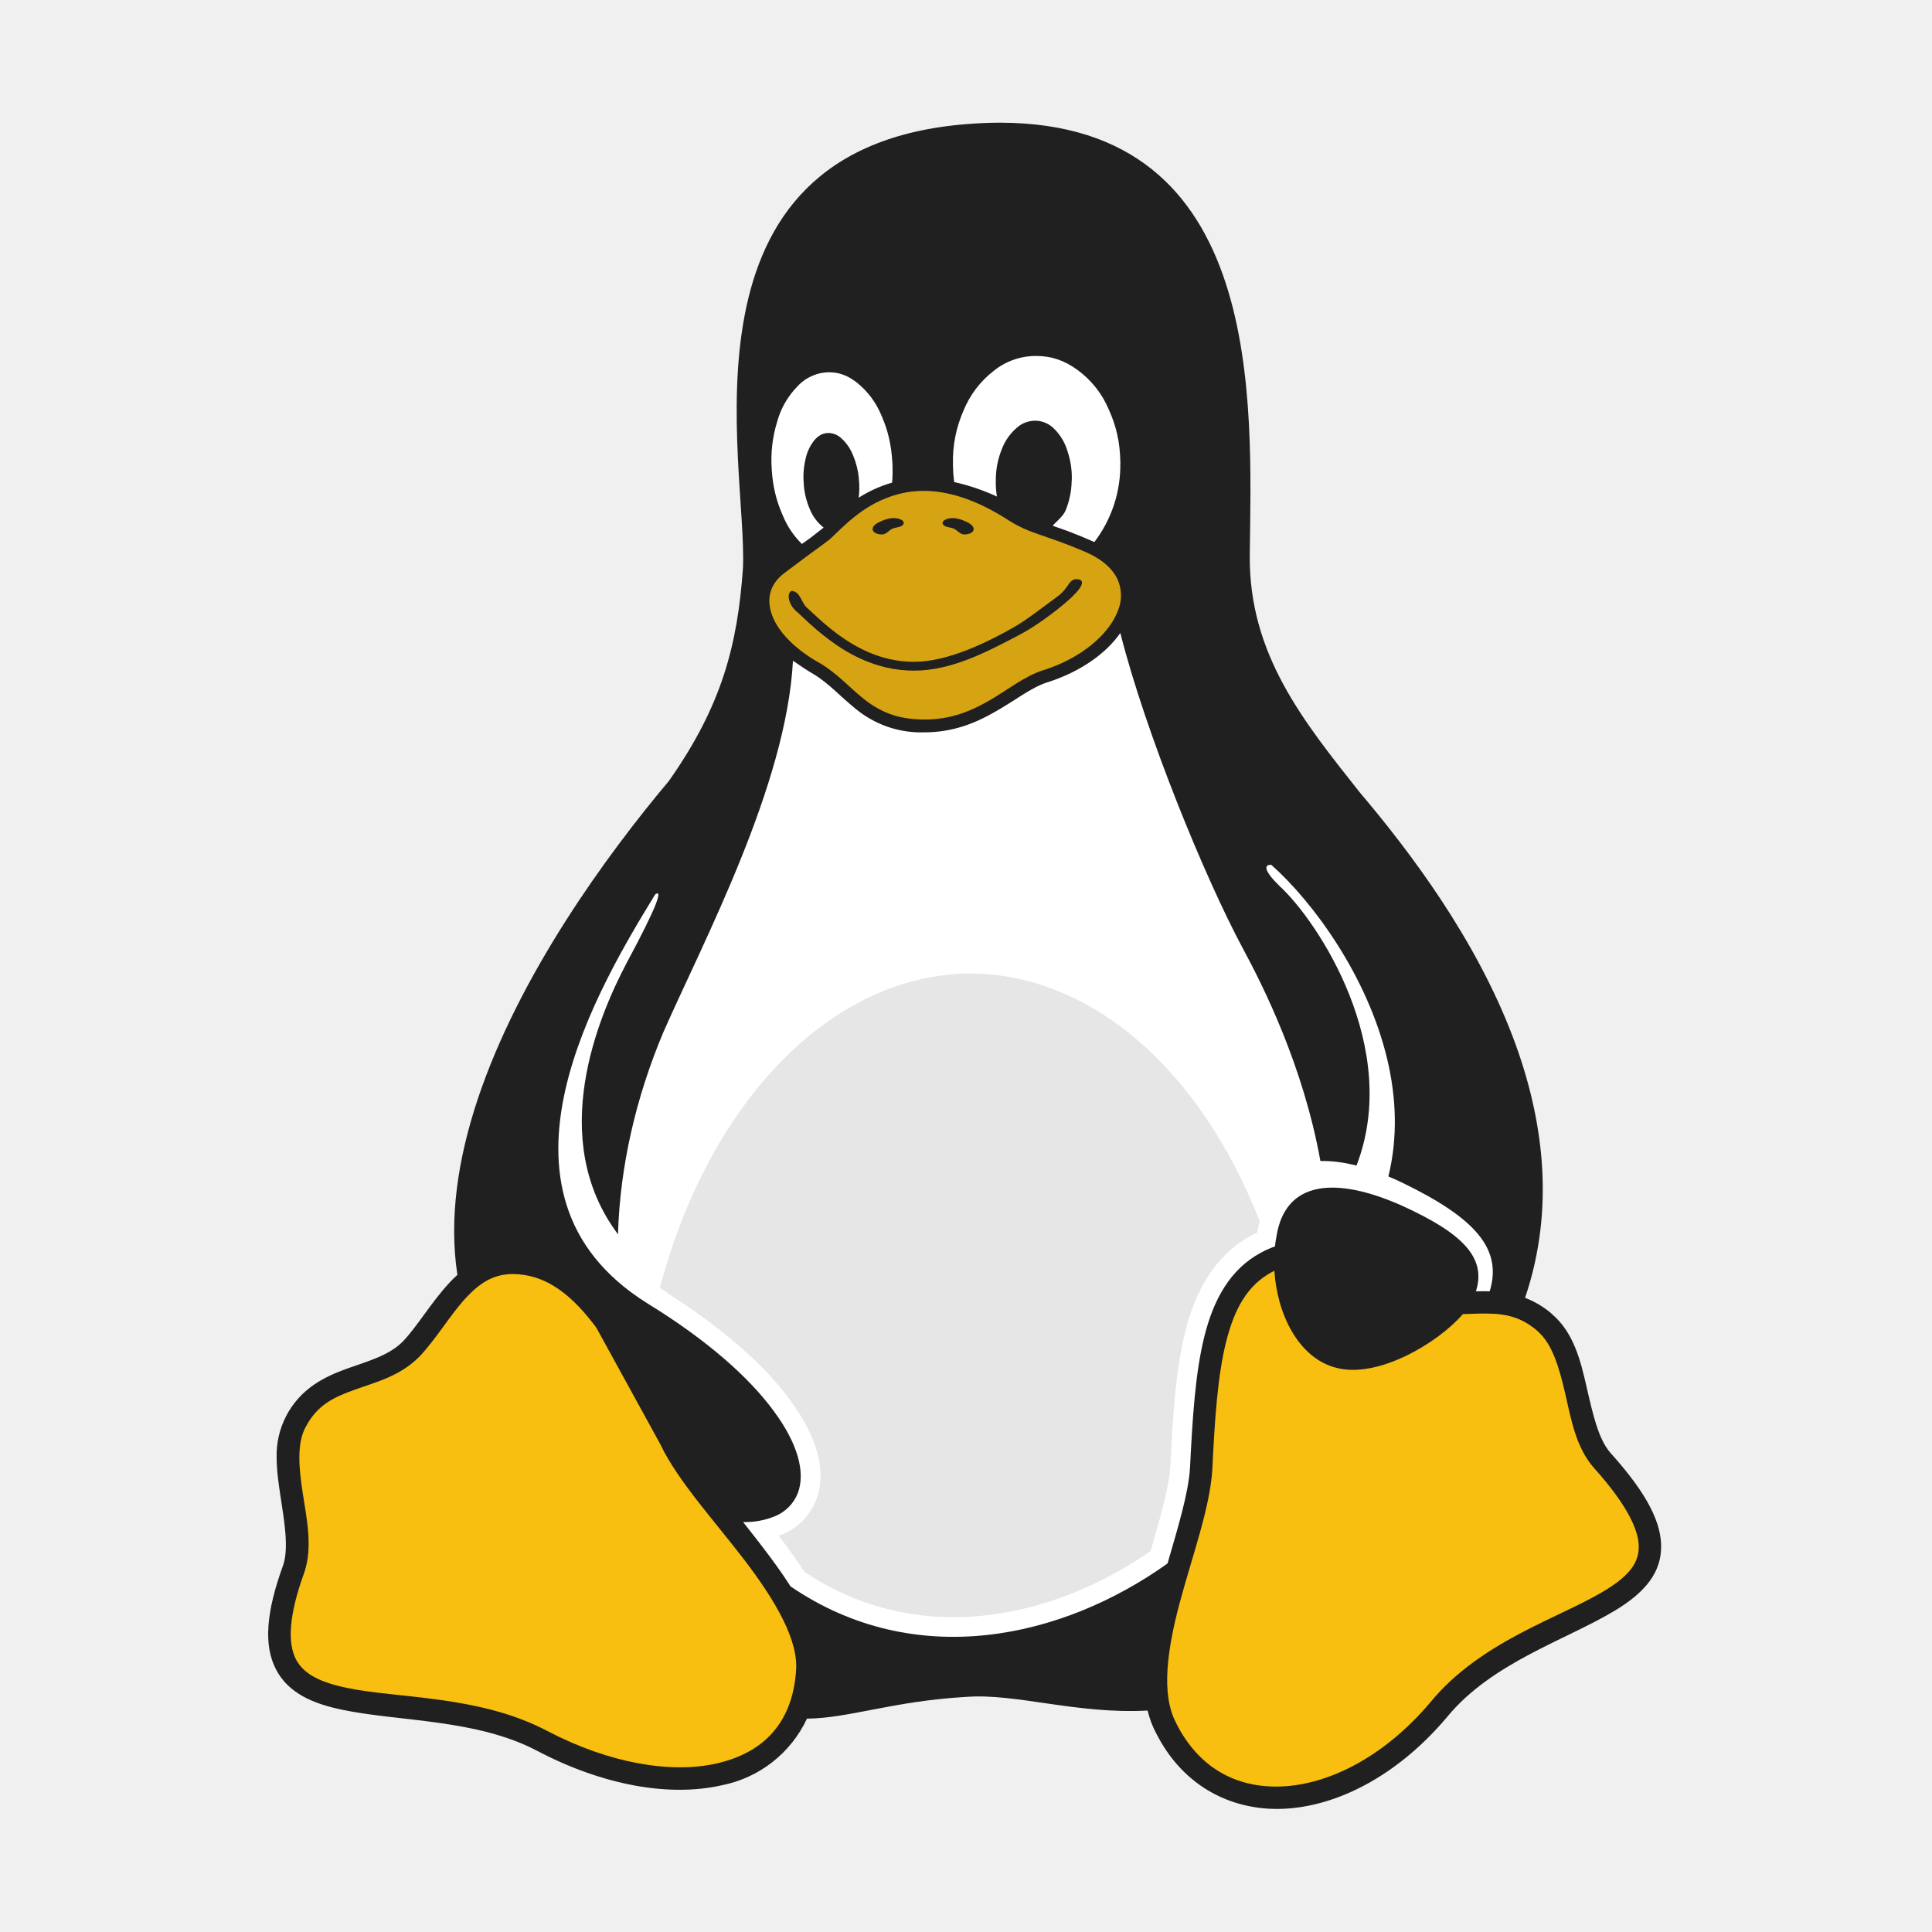
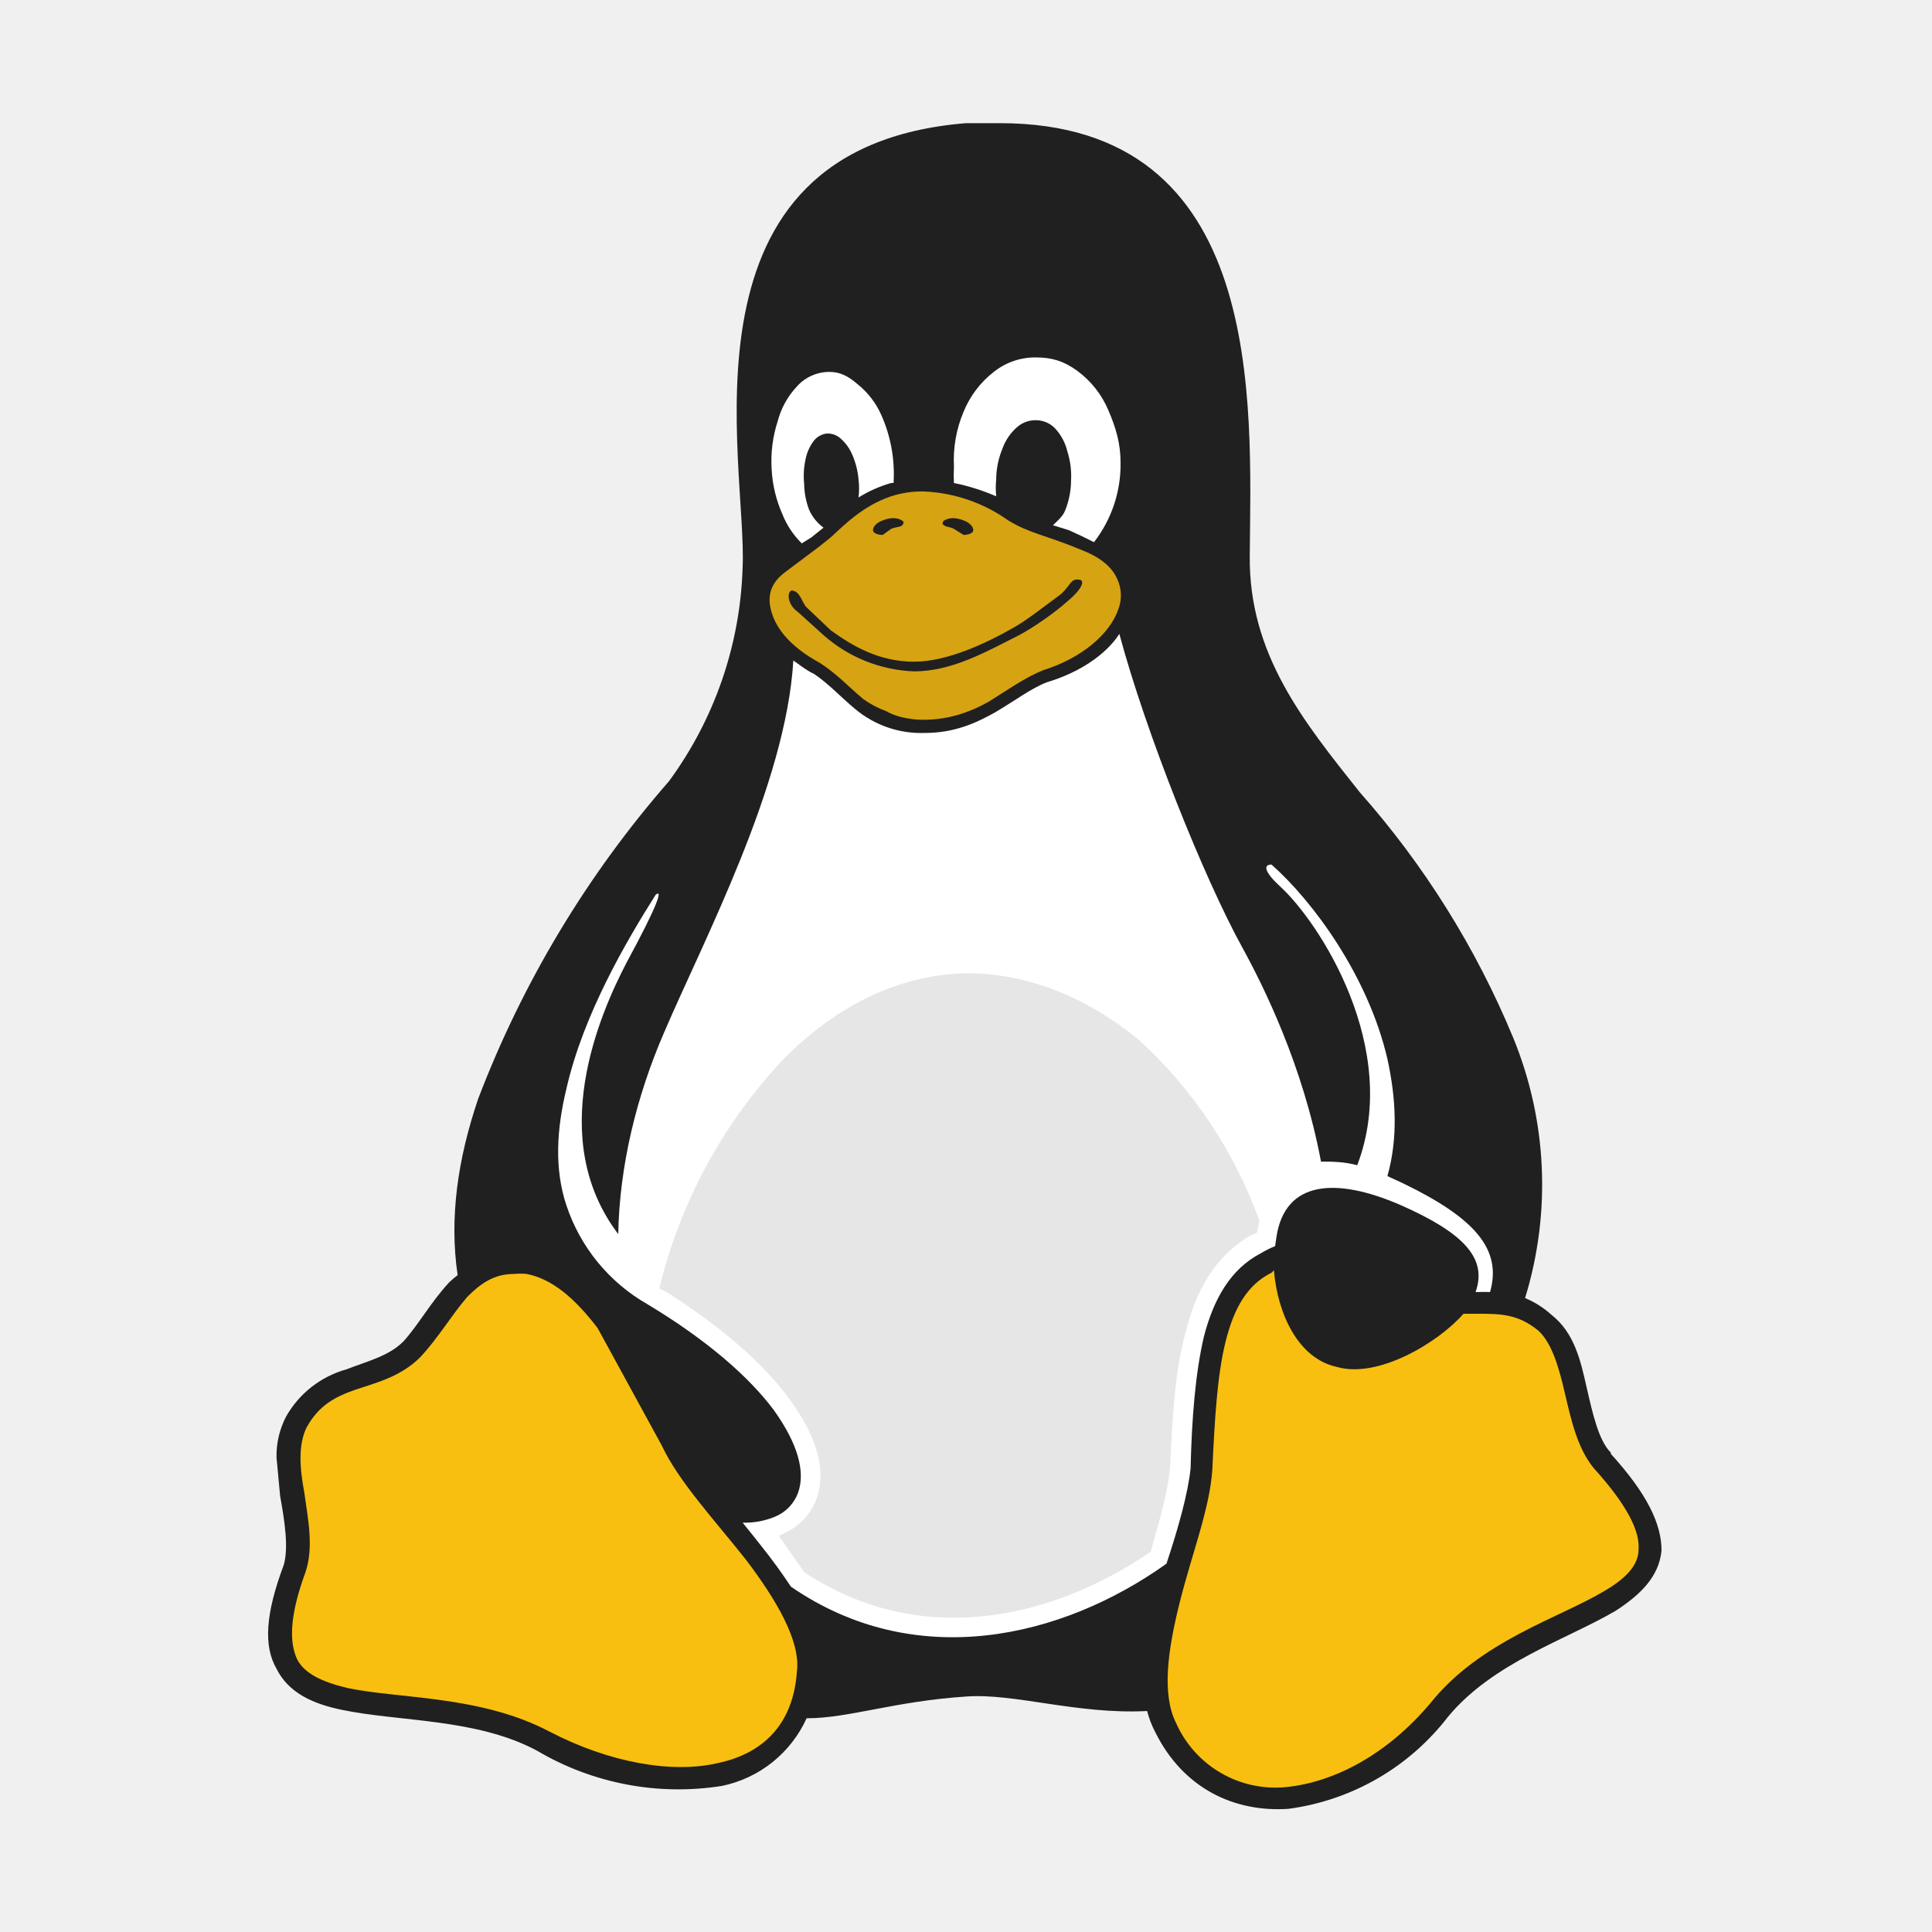
- <svg xmlns="http://www.w3.org/2000/svg" width="800px" height="800px" viewBox="0 0 16 16" fill="none">
-   <path fill="#202020" d="M13.338 12.033c-.1-.112-.146-.319-.197-.54-.05-.22-.107-.457-.288-.61v-.001a.756.756 0 00-.223-.134c.252-.745.153-1.487-.1-2.157-.312-.823-.855-1.54-1.27-2.03-.464-.586-.918-1.142-.91-1.963.014-1.254.138-3.579-2.068-3.582-.09 0-.183.004-.28.012-2.466.198-1.812 2.803-1.849 3.675-.045.638-.174 1.14-.613 1.764-.515.613-1.24 1.604-1.584 2.637-.162.487-.24.984-.168 1.454-.023.02-.044.041-.064.063-.151.161-.263.357-.388.489-.116.116-.282.16-.464.225-.183.066-.383.162-.504.395v.001a.702.702 0 00-.077.339c0 .108.016.217.032.322.034.22.068.427.023.567-.144.395-.163.667-.061.865.102.199.31.286.547.335.473.1 1.114.075 1.619.342l.043-.082-.043.082c.54.283 1.089.383 1.526.284a.99.99 0 00.706-.552c.342-.002.717-.146 1.318-.18.408-.032.918.145 1.503.113a.806.806 0 00.068.183l.001.001c.227.455.65.662 1.1.627.45-.036.928-.301 1.315-.762l-.07-.06.07.06c.37-.448.982-.633 1.388-.878.203-.123.368-.276.38-.499.013-.222-.118-.471-.418-.805z" />
-   <path fill="#F8BF11" d="M13.571 12.828c-.007.137-.107.24-.29.35-.368.222-1.019.414-1.434.918-.362.43-.802.665-1.19.696-.387.03-.721-.13-.919-.526v-.002c-.123-.233-.072-.6.031-.987s.251-.785.271-1.108v-.001c.02-.415.044-.776.114-1.055.07-.28.179-.468.373-.575a.876.876 0 01.027-.014c.022.359.2.725.514.804.343.09.838-.204 1.047-.445l.122-.004c.184-.005.337.006.495.143v.001c.121.102.179.296.229.512.05.217.09.453.239.621.287.32.38.534.371.672zM6.592 13.843v.003c-.034.435-.28.672-.656.758-.377.086-.888 0-1.398-.266-.565-.3-1.237-.27-1.667-.36-.216-.045-.357-.113-.421-.238-.064-.126-.066-.345.071-.72v-.001l.001-.002c.068-.209.018-.438-.015-.653-.033-.214-.049-.41.024-.546l.001-.001c.094-.181.232-.246.403-.307.17-.062.373-.11.533-.27l.001-.001h.001c.148-.157.26-.353.39-.492.11-.117.22-.195.385-.196h.005a.61.61 0 01.093.008c.22.033.411.187.596.437l.533.971v.001c.142.296.441.622.695.954.254.333.45.666.425.921z" />
-   <path fill="#D6A312" d="M9.25 4.788c-.043-.084-.13-.164-.28-.225-.31-.133-.444-.142-.617-.254-.28-.181-.513-.244-.706-.244a.834.834 0 00-.272.047c-.236.08-.392.25-.49.342-.02.019-.044.035-.104.08-.06.043-.15.11-.28.208-.117.086-.154.2-.114.332.04.132.167.285.4.417h.001c.145.085.244.2.358.291a.801.801 0 00.189.117c.072.031.156.052.26.058.248.015.43-.06.59-.151.16-.092.296-.204.452-.255h.001c.32-.1.548-.301.62-.493a.324.324 0 00-.008-.27z" />
-   <path fill="#202020" d="M8.438 5.26c-.255.133-.552.294-.869.294-.316 0-.566-.146-.745-.289-.09-.07-.163-.142-.218-.193-.096-.075-.084-.181-.045-.178.066.008.076.095.117.134.056.052.126.12.211.187.17.135.397.266.68.266.284 0 .614-.166.816-.28.115-.064.26-.179.379-.266.09-.067.087-.147.162-.138.075.009.02.089-.085.18-.105.092-.27.214-.403.283z" />
-   <path fill="#ffffff" d="M12.337 10.694a1.724 1.724 0 00-.104 0h-.01c.088-.277-.106-.48-.621-.713-.534-.235-.96-.212-1.032.265-.005.025-.009.05-.011.076a.801.801 0 00-.12.054c-.252.137-.389.386-.465.692-.076.305-.098.674-.119 1.09-.013.208-.099.49-.186.79-.875.624-2.09.894-3.122.19-.07-.11-.15-.22-.233-.328a13.85 13.85 0 00-.16-.205.65.65 0 00.268-.05.34.34 0 00.186-.192c.063-.17 0-.408-.202-.68-.201-.273-.542-.58-1.043-.888-.368-.23-.574-.51-.67-.814-.097-.305-.084-.635-.01-.96.143-.625.51-1.233.743-1.614.063-.046.023.086-.236.567-.232.44-.667 1.455-.072 2.248.016-.564.15-1.14.377-1.677.329-.747 1.018-2.041 1.072-3.073.029.02.125.086.169.11.126.075.221.184.344.283a.85.85 0 00.575.2c.24 0 .427-.079.582-.168.17-.096.304-.204.433-.245.27-.085.486-.235.608-.41.21.83.7 2.027 1.014 2.611.167.31.5.969.643 1.762.091-.002.191.01.299.038.375-.973-.319-2.022-.636-2.314-.128-.124-.135-.18-.07-.177.343.304.795.917.96 1.608.075.315.09.646.01.973.04.017.08.034.12.054.603.293.826.548.719.897z" />
-   <path fill="#E6E6E6" d="M8.04 8.062c-.556.002-1.099.251-1.558.716-.46.464-.814 1.122-1.018 1.888l.061.038v.004c.47.298.805.598 1.012.878.219.296.316.584.223.834a.513.513 0 01-.27.283l-.041.015c.074.097.146.197.213.3.944.628 2.042.396 2.867-.172.08-.278.153-.536.163-.698.021-.415.042-.792.124-1.12.082-.33.242-.63.544-.795.017-.01.034-.015.051-.023a.756.756 0 01.022-.094c-.242-.622-.591-1.14-1.01-1.5-.42-.36-.897-.551-1.382-.554zm2.37 2.155l-.002.005v-.002l.001-.004z" />
-   <path fill="#ffffff" d="M9.278 3.833a1.05 1.05 0 01-.215.656 4.119 4.119 0 00-.218-.09l-.127-.045c.029-.035.085-.075.107-.127a.669.669 0 00.05-.243l.001-.01a.673.673 0 00-.035-.236.434.434 0 00-.108-.184.223.223 0 00-.156-.07H8.57a.228.228 0 00-.151.06.434.434 0 00-.122.175.676.676 0 00-.05.243v.01a.718.718 0 00.009.14 1.773 1.773 0 00-.354-.12 1.196 1.196 0 01-.01-.133v-.013a1.035 1.035 0 01.088-.447.793.793 0 01.25-.328.554.554 0 01.346-.123h.006c.125 0 .232.036.342.116a.78.78 0 01.257.324c.063.138.094.273.097.433l.001.012zM7.388 3.997a1.05 1.05 0 00-.277.125.623.623 0 00.002-.15v-.008a.651.651 0 00-.048-.192.37.37 0 00-.096-.141.158.158 0 00-.119-.045c-.042.004-.077.024-.11.065a.372.372 0 00-.07.156.626.626 0 00-.013.205v.008a.634.634 0 00.048.193.367.367 0 00.116.156l-.102.08-.078.056a.706.706 0 01-.16-.24c-.053-.12-.082-.24-.09-.381v-.001a1.071 1.071 0 01.045-.39.668.668 0 01.167-.292.359.359 0 01.264-.118c.084 0 .158.028.235.09a.68.68 0 01.199.271c.053.12.08.24.089.382v.001c.003.06.003.115-.002.17z" />
-   <path fill="#202020" d="M7.806 4.335c.01.034.065.029.097.045.027.014.05.045.08.046.03.001.076-.01.08-.04.005-.038-.052-.063-.088-.077-.047-.019-.107-.028-.151-.003-.01.005-.021.018-.018.03zM7.484 4.335c-.01.034-.065.029-.096.045-.028.014-.05.045-.081.046-.03.001-.076-.01-.08-.04-.005-.038.052-.063.088-.077.047-.019.108-.028.152-.003.01.005.02.018.017.03z" />
+ <svg xmlns="http://www.w3.org/2000/svg" width="800" height="800" fill="none" viewBox="0 0 16 16">
+   <path fill="#202020" d="M13.34 12.03c-.1-.1-.15-.32-.2-.54-.05-.22-.1-.45-.29-.6a.76.76 0 0 0-.22-.14 3.2 3.2 0 0 0-.1-2.16 7.25 7.25 0 0 0-1.27-2.03c-.46-.58-.92-1.14-.91-1.96.01-1.26.14-3.58-2.07-3.58H8c-2.46.2-1.81 2.81-1.85 3.68a3.15 3.15 0 0 1-.61 1.77A8.72 8.72 0 0 0 3.96 9.1c-.17.5-.24.99-.17 1.46a.76.76 0 0 0-.07.06c-.15.16-.26.36-.38.49-.12.12-.29.16-.47.23a.83.83 0 0 0-.5.39.7.7 0 0 0-.08.34l.03.32c.04.22.07.43.03.57-.15.4-.17.67-.06.86.1.2.3.29.54.34.48.1 1.12.07 1.62.34l.04-.08-.04.08a2.3 2.3 0 0 0 1.53.29.99.99 0 0 0 .7-.56c.35 0 .72-.14 1.32-.18.4-.03.92.15 1.5.12a.8.8 0 0 0 .07.18c.23.46.65.66 1.1.63a2 2 0 0 0 1.32-.76l-.07-.06.07.06c.37-.45.98-.64 1.39-.88.2-.13.36-.28.38-.5 0-.22-.12-.47-.42-.8z" />
+   <path fill="#F8BF11" d="M13.57 12.83c0 .13-.1.24-.29.35-.37.22-1.02.41-1.43.92-.36.43-.8.66-1.2.7a.9.9 0 0 1-.91-.53c-.12-.24-.07-.6.03-1s.25-.78.27-1.1c.02-.42.04-.78.11-1.06s.18-.47.38-.57a.88.88 0 0 1 .02-.02c.03.36.2.73.52.8.34.1.84-.2 1.05-.44h.12c.18 0 .33 0 .5.14.11.1.17.3.22.52.05.21.1.45.24.62.29.32.38.53.37.67zM6.6 13.84c-.03.44-.28.68-.65.76-.38.09-.9 0-1.4-.26-.57-.3-1.24-.27-1.67-.36-.21-.05-.36-.12-.42-.24-.06-.13-.07-.34.07-.72.07-.21.02-.44-.01-.66-.04-.21-.05-.4.02-.54.1-.18.23-.25.4-.31.18-.06.38-.11.54-.27.15-.16.26-.35.39-.5.11-.11.22-.19.39-.19a.61.61 0 0 1 .1 0c.21.04.4.2.59.45l.53.97c.14.3.44.62.7.95.25.33.45.67.42.92z" />
+   <path fill="#D6A312" d="M9.25 4.79c-.04-.09-.13-.17-.28-.23-.31-.13-.44-.14-.62-.25a1.3 1.3 0 0 0-.7-.24.83.83 0 0 0-.27.04c-.24.08-.4.25-.5.34l-.1.08-.28.21c-.12.09-.15.2-.11.33.04.14.16.29.4.42.14.09.24.2.36.3a.8.8 0 0 0 .19.1c.07.04.15.06.26.07.24.01.43-.06.59-.15.16-.1.3-.2.45-.26.32-.1.55-.3.62-.5a.32.32 0 0 0-.01-.26z" />
+   <path fill="#202020" d="M8.44 5.26c-.26.13-.55.3-.87.3a1.2 1.2 0 0 1-.75-.3l-.21-.19c-.1-.07-.09-.18-.05-.18.07.01.08.1.12.14l.2.19c.18.13.4.26.69.26.28 0 .61-.16.82-.28.11-.06.26-.18.37-.26.1-.07.1-.15.17-.14.07 0 .02.09-.09.18-.1.09-.27.21-.4.28z" />
+   <path fill="#fff" d="M12.34 10.7a1.72 1.72 0 0 0-.1 0h-.02c.1-.28-.1-.49-.62-.72-.53-.23-.96-.21-1.03.27l-.01.07a.8.8 0 0 0-.12.06c-.25.13-.39.38-.47.69-.07.3-.1.67-.11 1.09-.02.2-.1.49-.2.79-.87.62-2.08.9-3.11.19a4.6 4.6 0 0 0-.24-.33 13.85 13.85 0 0 0-.16-.2.65.65 0 0 0 .27-.05.34.34 0 0 0 .19-.2c.06-.17 0-.4-.2-.68-.2-.27-.55-.58-1.05-.88a1.48 1.48 0 0 1-.67-.82c-.1-.3-.08-.63 0-.96.14-.62.5-1.23.74-1.61.06-.05.02.08-.24.56-.23.44-.67 1.46-.07 2.25.01-.56.15-1.14.38-1.67.32-.75 1.01-2.05 1.07-3.08.03.02.12.09.17.11.12.08.22.19.34.29a.85.85 0 0 0 .58.2c.24 0 .42-.08.58-.17.17-.1.3-.2.43-.25.27-.08.49-.23.6-.4.22.82.7 2.02 1.02 2.6.17.31.5.97.65 1.77.09 0 .19 0 .3.03.37-.97-.32-2.02-.64-2.31-.13-.12-.14-.18-.07-.18.34.3.8.92.96 1.61.07.32.09.65 0 .97l.13.06c.6.29.82.55.72.9z" />
+   <path fill="#E6E6E6" d="M8.04 8.06c-.56 0-1.1.25-1.56.72a4.22 4.22 0 0 0-1.02 1.89l.06.03c.47.3.81.6 1.02.89.22.3.31.58.22.83a.51.51 0 0 1-.27.28l-.04.02.21.3c.95.63 2.04.4 2.87-.17.08-.28.15-.54.16-.7.02-.42.04-.8.13-1.12.08-.33.24-.63.54-.8l.05-.02a.76.76 0 0 1 .02-.1 3.76 3.76 0 0 0-1-1.5c-.43-.35-.9-.54-1.39-.55zm2.37 2.16z" />
+   <path fill="#fff" d="M9.28 3.83a1.05 1.05 0 0 1-.22.66 4.12 4.12 0 0 0-.21-.1l-.13-.04c.03-.03.08-.07.1-.12a.67.67 0 0 0 .05-.25.67.67 0 0 0-.03-.24.43.43 0 0 0-.1-.19.22.22 0 0 0-.16-.07h-.01a.23.23 0 0 0-.15.06.43.43 0 0 0-.12.18.68.68 0 0 0-.05.24v.01a.72.72 0 0 0 0 .14A1.77 1.77 0 0 0 7.9 4a1.2 1.2 0 0 1 0-.13v-.01a1.03 1.03 0 0 1 .08-.45.8.8 0 0 1 .25-.33.55.55 0 0 1 .35-.12c.13 0 .23.03.34.11a.78.78 0 0 1 .26.33c.06.14.1.27.1.43v.01zM7.38 4a1.05 1.05 0 0 0-.27.12.62.62 0 0 0 0-.15.65.65 0 0 0-.05-.2.37.37 0 0 0-.1-.14.16.16 0 0 0-.11-.04.16.16 0 0 0-.11.06.37.37 0 0 0-.07.16.63.63 0 0 0-.01.2v.01a.63.63 0 0 0 .04.2.37.37 0 0 0 .12.15l-.1.08-.08.05a.7.7 0 0 1-.16-.24 1.06 1.06 0 0 1-.09-.38 1.07 1.07 0 0 1 .05-.39.67.67 0 0 1 .16-.29.36.36 0 0 1 .27-.12c.08 0 .15.03.23.1a.68.68 0 0 1 .2.26 1.2 1.2 0 0 1 .1.56z" />
+   <path fill="#202020" d="M7.8 4.33c.02.04.07.03.1.05l.08.05c.03 0 .08-.01.08-.04 0-.04-.05-.07-.08-.08-.05-.02-.11-.03-.16 0 0 0-.02.01-.01.03zm-.32 0c0 .04-.06.03-.1.05l-.07.05c-.03 0-.08-.01-.08-.04 0-.04.05-.07.08-.08.05-.02.11-.03.16 0 0 0 .02.01.01.03z" />
</svg>
